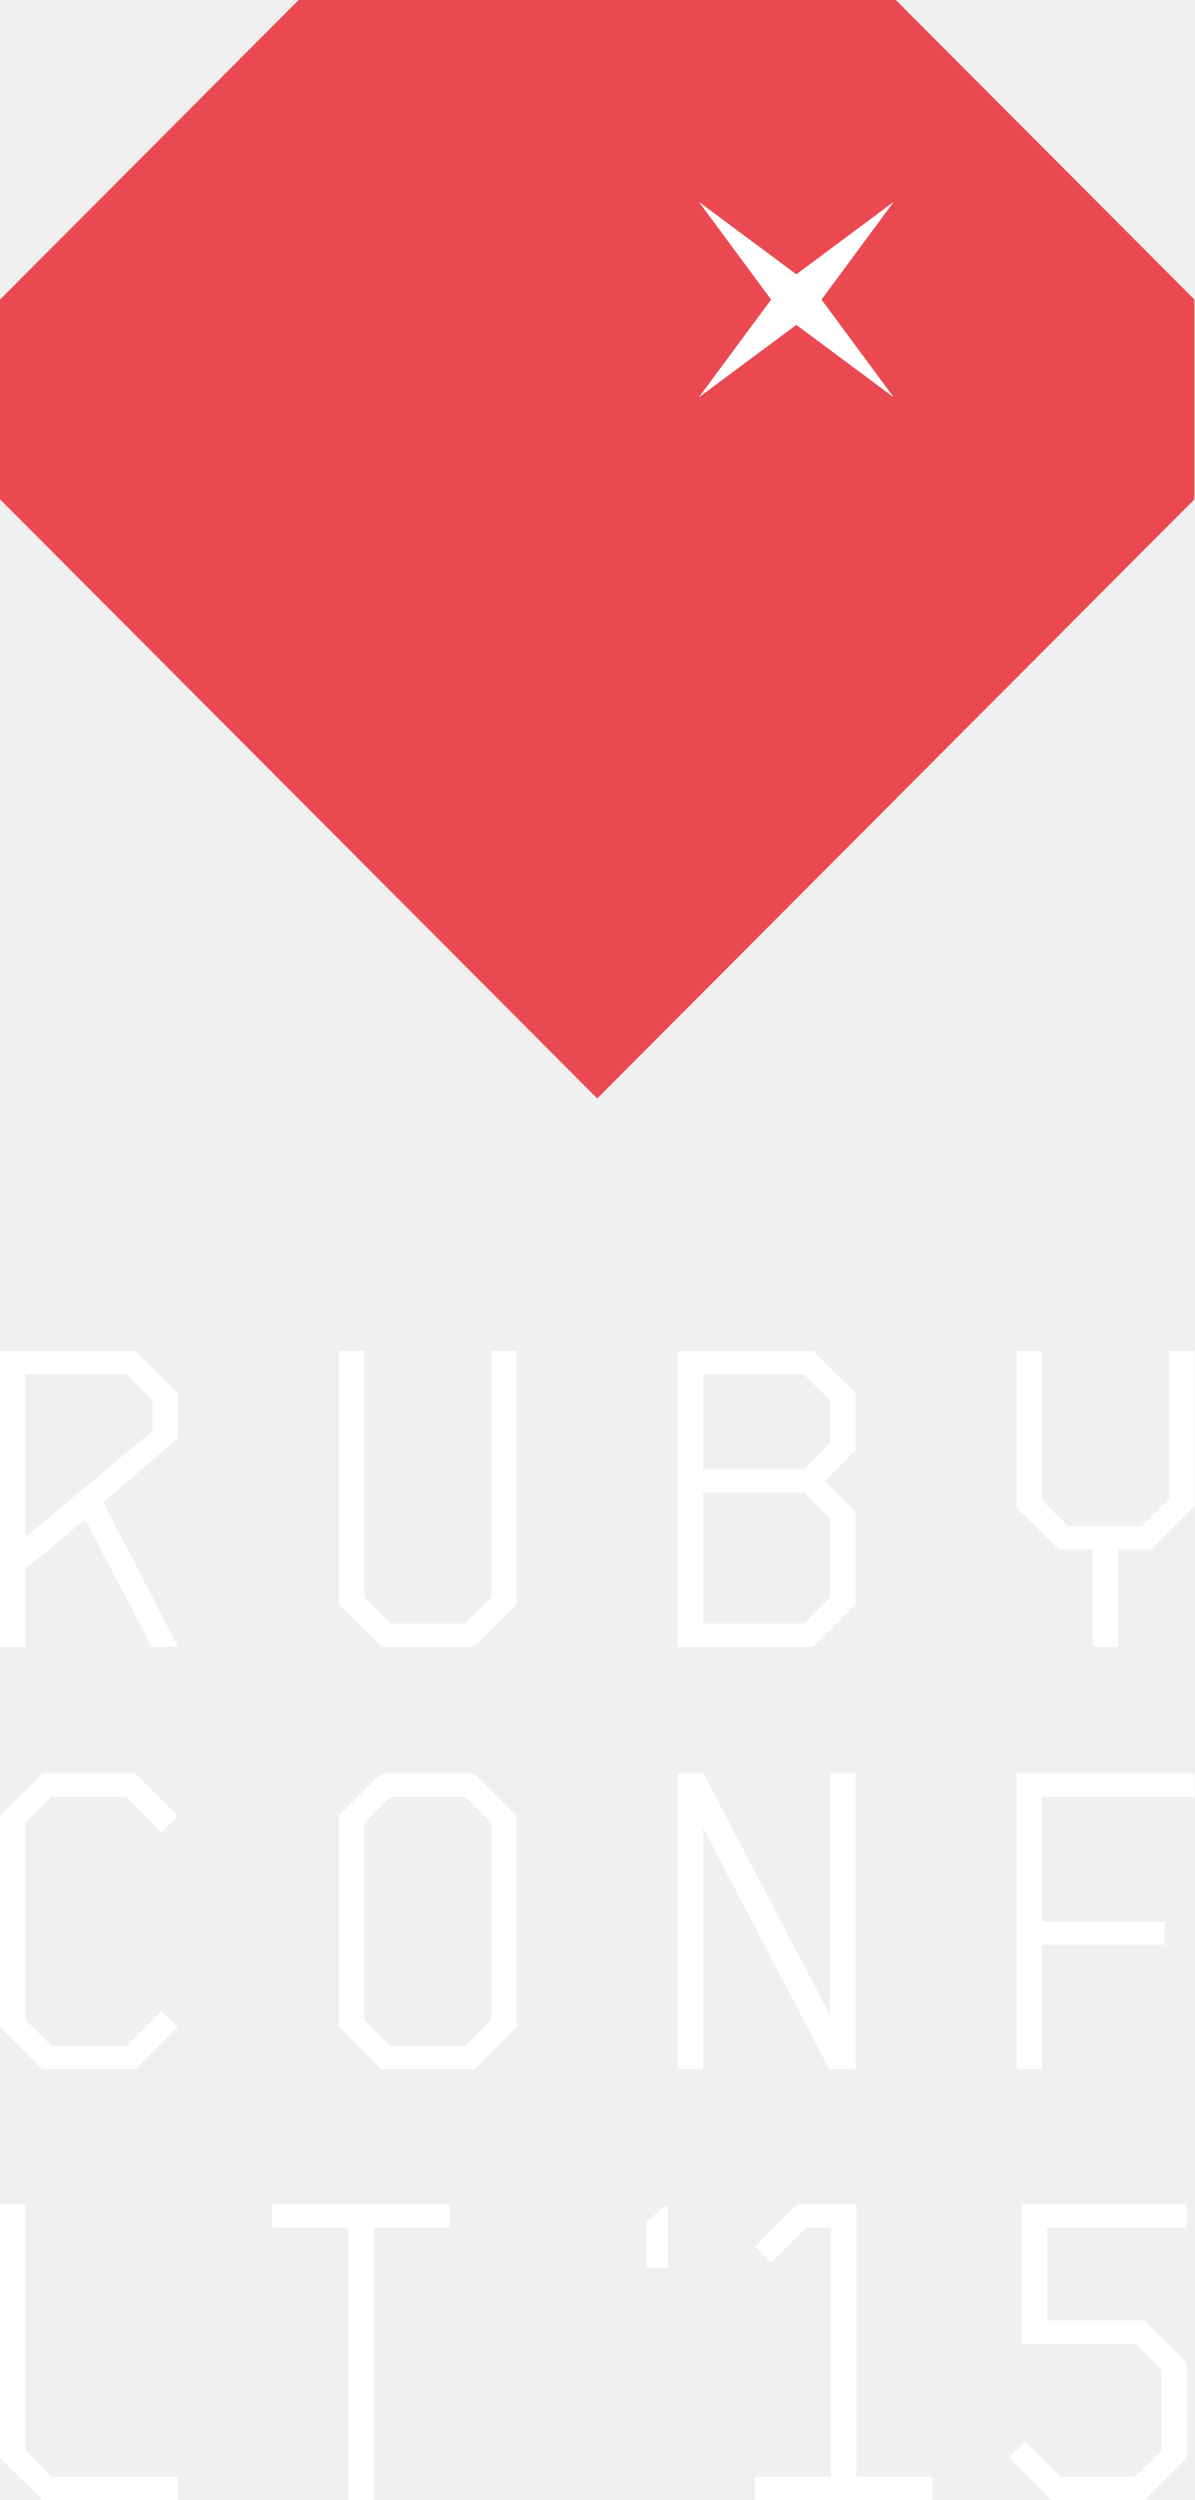
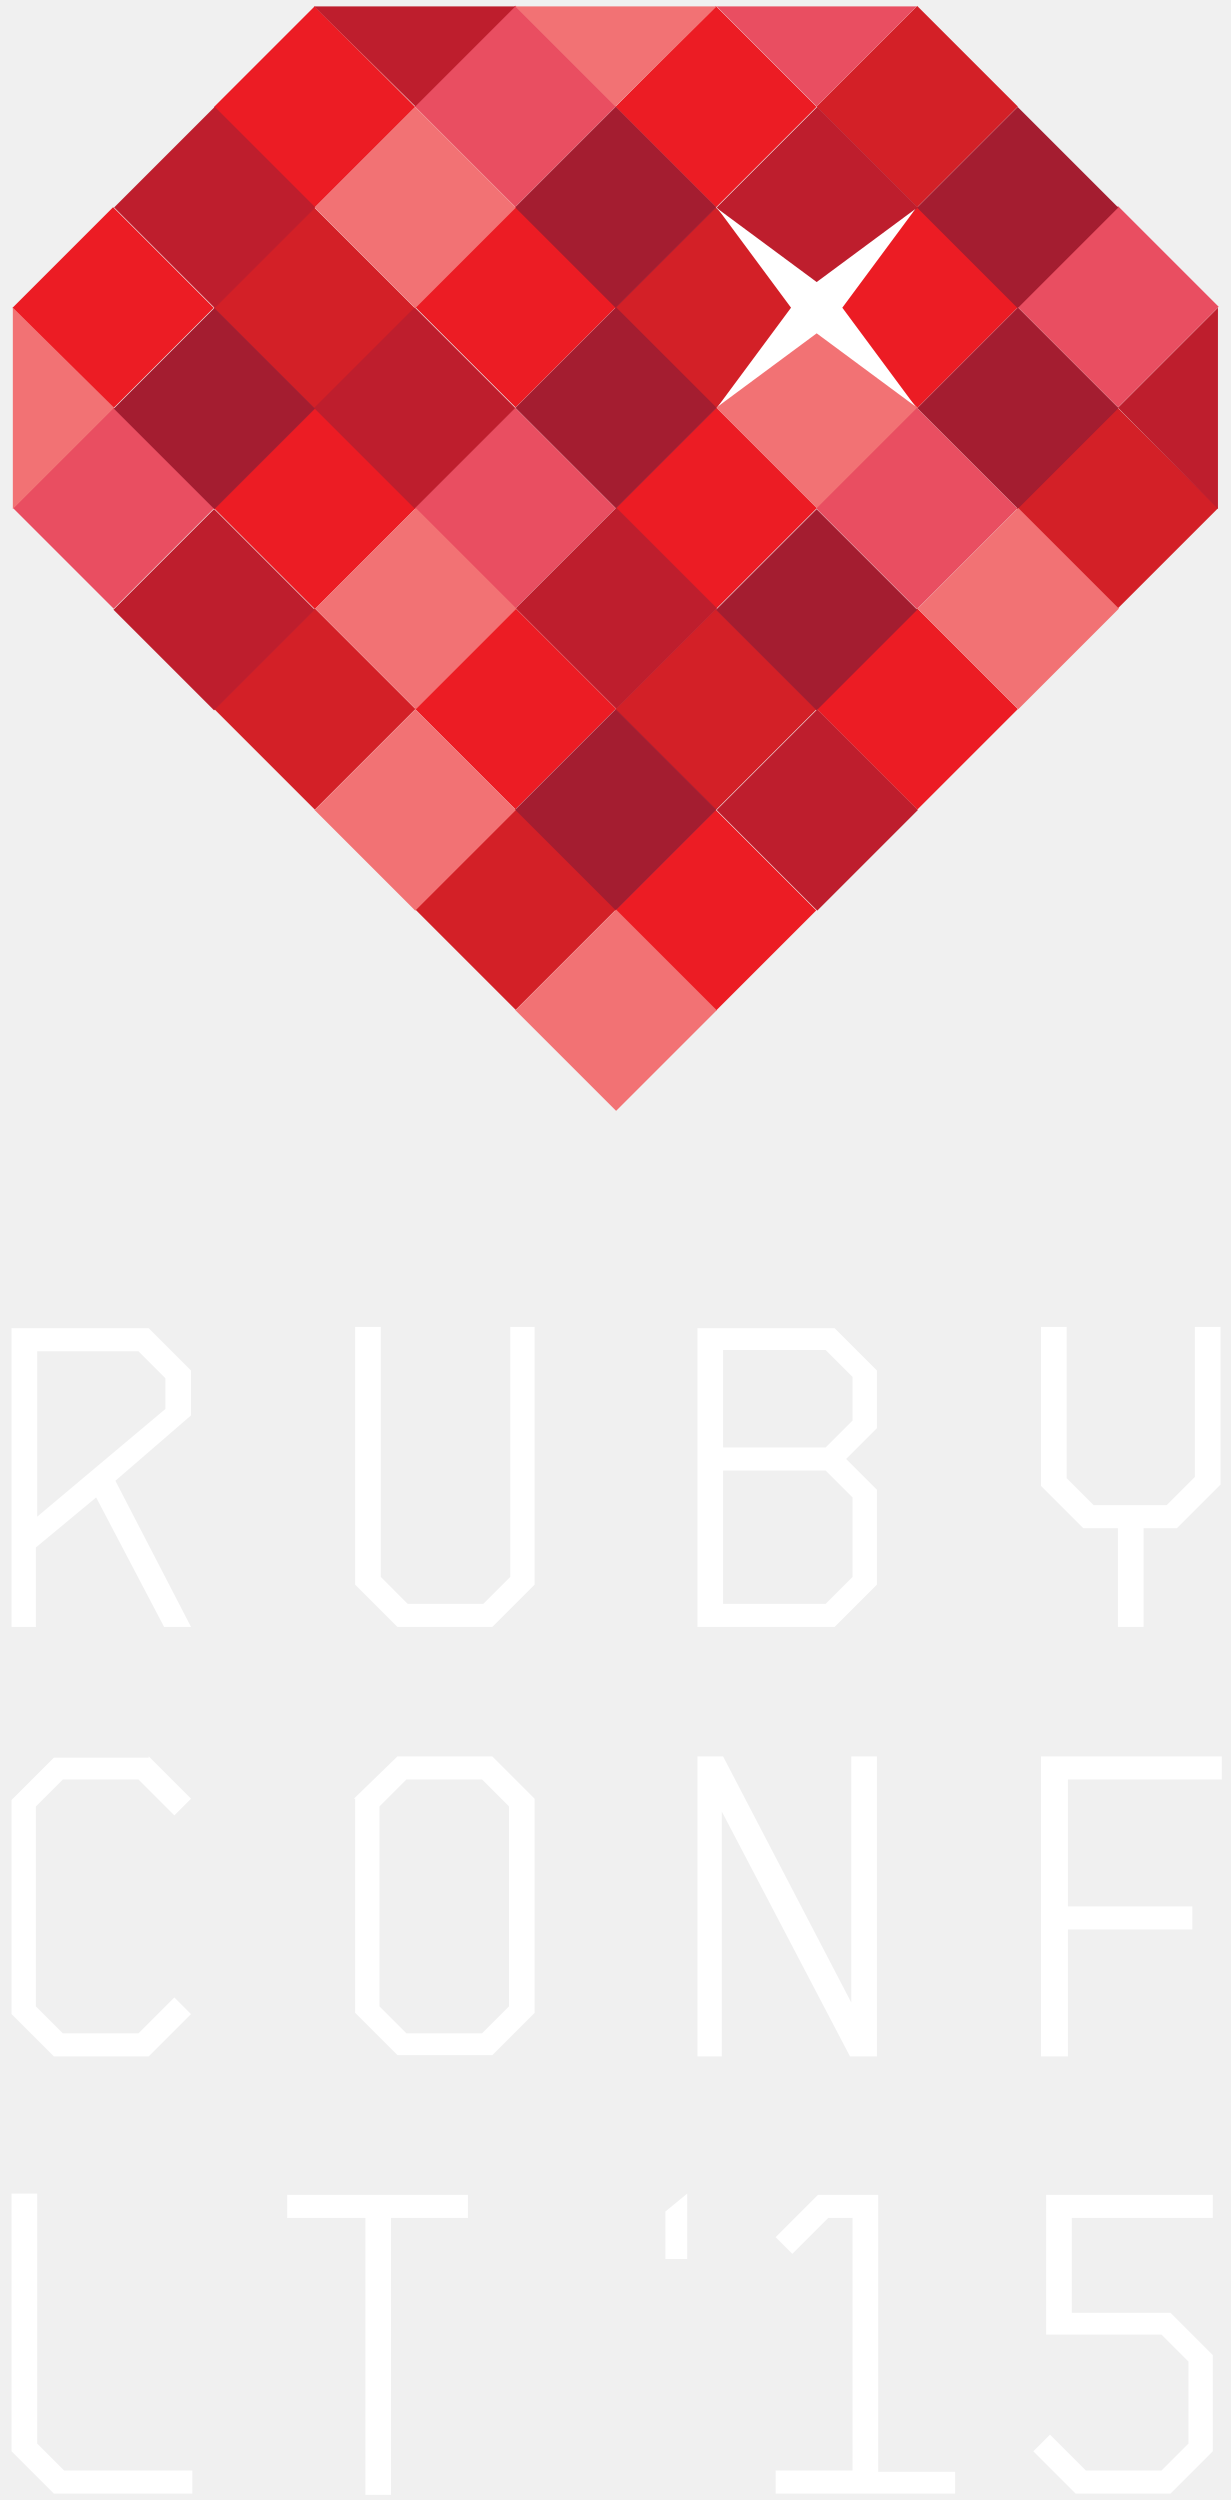
- <svg xmlns="http://www.w3.org/2000/svg" width="86px" height="180px" viewBox="0 0 86 180" version="1.1">
+ <svg xmlns="http://www.w3.org/2000/svg" width="96px" height="195px" viewBox="0 0 96 195" version="1.1">
  <defs />
-   <g id="Landing-Page" stroke="none" stroke-width="1" fill="none" fill-rule="evenodd">
-     <g id="Desktop" transform="translate(-466, -90)">
-       <g id="Top-v.2">
-         <g id="Logo" transform="translate(407, 90)">
-           <g id="Horizontal" transform="translate(59, 0)">
-             <path d="M75.02,129.368 L75.02,138.341 L83.865,138.341 L83.865,140.014 L75.02,140.014 L75.02,148.987 L73.191,148.987 L73.191,127.695 L86,127.695 L86,129.368 L75.02,129.368 L75.02,129.368 Z M80.51,111.57 L80.51,118.565 L78.681,118.565 L78.681,111.57 L76.242,111.57 L73.191,108.528 L73.191,97.273 L75.02,97.273 L75.02,108.01 L76.912,109.897 L82.188,109.897 L84.171,107.919 L84.171,97.273 L86,97.273 L86,108.436 L82.858,111.57 L80.51,111.57 L80.51,111.57 Z M76.367,178.327 L81.735,178.327 L83.626,176.441 L83.626,170.631 L81.735,168.745 L73.562,168.745 L73.562,158.708 L85.455,158.708 L85.455,160.381 L75.392,160.381 L75.392,167.071 L82.405,167.071 L85.455,170.114 L85.455,176.958 L82.405,180 L75.697,180 L72.646,176.958 L73.806,175.802 L76.367,178.327 L76.367,178.327 Z M54.348,178.327 L59.838,178.327 L59.838,160.381 L58.068,160.381 L55.507,162.935 L54.348,161.75 L57.398,158.708 L61.667,158.708 L61.667,178.327 L67.157,178.327 L67.157,180 L54.348,180 L54.348,178.327 L54.348,178.327 Z M50.624,131.588 L50.624,148.987 L48.795,148.987 L48.795,127.695 L50.654,127.695 L59.775,145.123 L59.775,127.695 L61.604,127.695 L61.604,148.987 L59.713,148.987 L50.624,131.588 L50.624,131.588 Z M48.795,118.565 L48.795,97.273 L58.553,97.273 L61.604,100.315 L61.604,104.421 L59.377,106.642 L61.604,108.832 L61.604,115.523 L58.553,118.565 L48.795,118.565 L48.795,118.565 Z M59.775,103.904 L59.775,100.832 L57.884,98.946 L50.624,98.946 L50.624,105.79 L57.884,105.79 L59.775,103.904 L59.775,103.904 Z M59.775,109.35 L57.884,107.464 L50.624,107.464 L50.624,116.892 L57.884,116.892 L59.775,115.006 L59.775,109.35 L59.775,109.35 Z M46.542,159.952 L48.078,158.708 L48.078,163.302 L46.542,163.302 L46.542,159.952 L46.542,159.952 Z M27.449,148.987 L24.398,145.945 L24.398,130.737 L27.449,127.695 L34.157,127.695 L37.207,130.737 L37.207,145.945 L34.157,148.987 L27.449,148.987 L27.449,148.987 Z M35.378,131.254 L33.487,129.368 L28.119,129.368 L26.228,131.254 L26.228,145.428 L28.119,147.314 L33.487,147.314 L35.378,145.428 L35.378,131.254 L35.378,131.254 Z M27.447,118.565 L24.398,115.523 L24.398,97.273 L26.228,97.273 L26.228,115.006 L28.119,116.892 L33.487,116.892 L35.378,115.006 L35.378,97.273 L37.205,97.273 L37.205,115.523 L34.157,118.565 L27.447,118.565 L27.447,118.565 Z M32.406,160.381 L26.916,160.381 L26.916,180 L25.087,180 L25.087,160.381 L19.598,160.381 L19.598,158.708 L32.406,158.708 L32.406,160.381 L32.406,160.381 Z M1.77635684e-15,176.958 L1.77635684e-15,158.708 L1.829,158.708 L1.829,176.441 L3.72,178.327 L12.809,178.327 L12.809,180 L3.05,180 L1.77635684e-15,176.958 L1.77635684e-15,176.958 Z M3.72,147.314 L9.088,147.314 L11.62,144.789 L12.809,145.945 L9.758,148.987 L3.05,148.987 L1.77635684e-15,145.945 L1.77635684e-15,130.737 L3.05,127.695 L9.758,127.695 L12.809,130.737 L11.62,131.922 L9.088,129.368 L3.72,129.368 L1.829,131.254 L1.829,145.428 L3.72,147.314 L3.72,147.314 Z M10.918,118.565 L6.13,109.379 L1.829,112.969 L1.829,118.565 L1.77635684e-15,118.565 L1.77635684e-15,97.273 L9.758,97.273 L12.809,100.315 L12.809,103.54 L7.44,108.164 L12.809,118.565 L10.918,118.565 L10.918,118.565 Z M10.98,103.023 L10.98,100.832 L9.088,98.946 L1.829,98.946 L1.829,110.686 L10.98,103.023 L10.98,103.023 Z" id="path-1" fill="#FFFFFF" />
-             <path d="M64.5,0 L21.5,0 L0,21.57 L0,35.95 L43,79.091 L86,35.95 L86,21.57 L64.5,0 L64.5,0 Z" id="path-1" fill="#EB4951" />
-             <path d="M64.346,28.606 L57.333,23.389 L50.321,28.606 L55.522,21.57 L50.321,14.534 L57.333,19.752 L64.346,14.534 L59.146,21.57 L64.346,28.606 L64.346,28.606 Z" id="path-1-path" fill="#FFFFFF" />
+   <g id="Page-1" stroke="none" stroke-width="1" fill="none" fill-rule="evenodd">
+     <g id="logo">
+       <g id="Group">
+         <rect id="Rectangle-path" fill="#F27274" transform="translate(63.75116, 31.81311) rotate(-45) translate(-63.75116, -31.81311) " x="58.201" y="26.263" width="11.1" height="11.1" />
+         <g>
+           <rect id="Rectangle-path" fill="#EC1C24" transform="translate(71.54718, 55.30131) rotate(225) translate(-71.54718, -55.30131) " x="65.997" y="49.751" width="11.1" height="11.1" />
+           <rect id="Rectangle-path" fill="#EC1C24" transform="translate(40.19811, 55.28084) rotate(225) translate(-40.19811, -55.28084) " x="34.648" y="49.731" width="11.1" height="11.1" />
+           <rect id="Rectangle-path" fill="#D32027" transform="translate(24.55848, 55.30581) rotate(225) translate(-24.55848, -55.30581) " x="19.009" y="49.756" width="11.1" height="11.1" />
+           <rect id="Rectangle-path" fill="#D32027" transform="translate(55.83985, 55.32512) rotate(45) translate(-55.83985, -55.32512) " x="50.29" y="49.775" width="11.1" height="11.1" />
+           <rect id="Rectangle-path" fill="#D32027" transform="translate(40.22318, 70.92007) rotate(225) translate(-40.22318, -70.92007) " x="34.673" y="65.37" width="11.1" height="11.1" />
+           <rect id="Rectangle-path" fill="#EC1C24" transform="translate(55.81478, 71.01459) rotate(45) translate(-55.81478, -71.01459) " x="50.265" y="65.465" width="11.1" height="11.1" />
+           <rect id="Rectangle-path" fill="#E94E61" transform="translate(71.52201, 39.66208) rotate(225) translate(-71.52201, -39.66208) " x="65.972" y="34.112" width="11.1" height="11.1" />
+           <rect id="Rectangle-path" fill="#D32027" transform="translate(87.16114, 39.63701) rotate(225) translate(-87.16114, -39.63701) " x="81.611" y="34.087" width="11.1" height="11.1" />
+           <rect id="Rectangle-path" fill="#EC1C24" transform="translate(55.86502, 39.63575) rotate(45) translate(-55.86502, -39.63575) " x="50.315" y="34.086" width="11.1" height="11.1" />
+           <rect id="Rectangle-path" fill="#E94E61" transform="translate(40.17254, 39.64151) rotate(225) translate(-40.17254, -39.64151) " x="34.623" y="34.092" width="11.1" height="11.1" />
+           <rect id="Rectangle-path" fill="#EC1C24" transform="translate(24.55679, 39.65632) rotate(45) translate(-24.55679, -39.65632) " x="19.007" y="34.106" width="11.1" height="11.1" />
+           <rect id="Rectangle-path" fill="#E94E61" transform="translate(8.86732, 39.63125) rotate(45) translate(-8.86732, -39.63125) " x="3.317" y="34.081" width="11.1" height="11.1" />
+           <rect id="Rectangle-path" fill="#EC1C24" transform="translate(71.56755, 23.95224) rotate(225) translate(-71.56755, -23.95224) " x="66.018" y="18.402" width="11.1" height="11.1" />
+           <rect id="Rectangle-path" fill="#E94E61" transform="translate(87.20678, 23.92707) rotate(225) translate(-87.20678, -23.92707) " x="81.657" y="18.377" width="11.1" height="11.1" />
+           <rect id="Rectangle-path" fill="#D32027" transform="translate(55.81938, 24.01699) rotate(45) translate(-55.81938, -24.01699) " x="50.269" y="18.467" width="11.1" height="11.1" />
+           <rect id="Rectangle-path" fill="#EC1C24" transform="translate(40.21808, 23.93157) rotate(225) translate(-40.21808, -23.93157) " x="34.668" y="18.382" width="11.1" height="11.1" />
+           <rect id="Rectangle-path" fill="#D32027" transform="translate(24.51115, 24.03756) rotate(45) translate(-24.51115, -24.03756) " x="18.961" y="18.488" width="11.1" height="11.1" />
+           <rect id="Rectangle-path" fill="#D32027" transform="translate(71.54248, 8.31301) rotate(225) translate(-71.54248, -8.31301) " x="65.993" y="2.763" width="11.1" height="11.1" />
+           <rect id="Rectangle-path" fill="#EC1C24" transform="translate(55.84455, 8.32752) rotate(45) translate(-55.84455, -8.32752) " x="50.295" y="2.778" width="11.1" height="11.1" />
+           <rect id="Rectangle-path" fill="#E94E61" transform="translate(40.19291, 8.29244) rotate(225) translate(-40.19291, -8.29244) " x="34.643" y="2.742" width="11.1" height="11.1" />
+           <rect id="Rectangle-path" fill="#EC1C24" transform="translate(24.53632, 8.34819) rotate(45) translate(-24.53632, -8.34819) " x="18.986" y="2.798" width="11.1" height="11.1" />
+           <rect id="Rectangle-path" fill="#EC1C24" transform="translate(8.82178, 24.0125) rotate(45) translate(-8.82178, -24.0125) " x="3.272" y="18.463" width="11.1" height="11.1" />
+           <rect id="Rectangle-path" fill="#A41D30" transform="translate(48.03021, 63.15858) rotate(225) translate(-48.03021, -63.15858) " x="42.48" y="57.609" width="11.1" height="11.1" />
+           <rect id="Rectangle-path" fill="#BE1E2D" transform="translate(63.74276, 63.18239) rotate(45) translate(-63.74276, -63.18239) " x="58.193" y="57.632" width="11.1" height="11.1" />
+           <rect id="Rectangle-path" fill="#A41D30" transform="translate(63.69712, 47.56373) rotate(45) translate(-63.69712, -47.56373) " x="58.147" y="42.014" width="11.1" height="11.1" />
+           <rect id="Rectangle-path" fill="#BE1E2D" transform="translate(48.07535, 47.44854) rotate(225) translate(-48.07535, -47.44854) " x="42.525" y="41.899" width="11.1" height="11.1" />
+           <rect id="Rectangle-path" fill="#BE1E2D" transform="translate(16.69942, 47.55923) rotate(45) translate(-16.69942, -47.55923) " x="11.149" y="42.009" width="11.1" height="11.1" />
+           <rect id="Rectangle-path" fill="#A41D30" transform="translate(79.39975, 31.82998) rotate(225) translate(-79.39975, -31.82998) " x="73.85" y="26.28" width="11.1" height="11.1" />
+           <path d="M87.2,31.8 L95,39.7 L95,24 L87.2,31.8 Z" id="Shape" fill="#BE1E2D" />
+           <rect id="Rectangle-path" fill="#A41D30" transform="translate(48.05018, 31.80931) rotate(225) translate(-48.05018, -31.80931) " x="42.5" y="26.259" width="11.1" height="11.1" />
+           <rect id="Rectangle-path" fill="#BE1E2D" transform="translate(32.34335, 31.82422) rotate(45) translate(-32.34335, -31.82422) " x="26.793" y="26.274" width="11.1" height="11.1" />
+           <rect id="Rectangle-path" fill="#A41D30" transform="translate(79.37458, 16.19075) rotate(225) translate(-79.37458, -16.19075) " x="73.825" y="10.641" width="11.1" height="11.1" />
+           <rect id="Rectangle-path" fill="#BE1E2D" transform="translate(63.74746, 16.18479) rotate(45) translate(-63.74746, -16.18479) " x="58.198" y="10.635" width="11.1" height="11.1" />
+           <rect id="Rectangle-path" fill="#A41D30" transform="translate(48.02511, 16.17018) rotate(225) translate(-48.02511, -16.17018) " x="42.475" y="10.62" width="11.1" height="11.1" />
+           <path d="M40.2,0.5 L24.5,0.5 L32.4,8.3 L40.2,0.5 Z" id="Shape" fill="#BE1E2D" />
+           <rect id="Rectangle-path" fill="#BE1E2D" transform="translate(16.74976, 16.18029) rotate(45) translate(-16.74976, -16.18029) " x="11.2" y="10.63" width="11.1" height="11.1" />
+           <rect id="Rectangle-path" fill="#A41D30" transform="translate(16.72459, 31.86976) rotate(45) translate(-16.72459, -31.86976) " x="11.175" y="26.32" width="11.1" height="11.1" />
+           <path d="M63.7,8.3 L71.5,0.5 L55.9,0.5 L63.7,8.3 Z" id="Shape" fill="#E94E61" />
+           <path d="M63.7,26 L71.4,31.7 L65.7,24 L71.4,16.3 L63.7,22 L56,16.3 L61.7,24 L56,31.7 L63.7,26 Z" id="Shape" fill="#FFFFFF" />
+         </g>
+         <g transform="translate(0, 103)" id="Shape" fill="#FFFFFF">
+           <path d="M0.9,24 L0.9,0.6 L11.6,0.6 L14.9,3.9 L14.9,7.4 L9,12.5 L14.9,23.9 L12.8,23.9 L7.5,13.8 L2.8,17.7 L2.8,23.9 L0.9,23.9 L0.9,24 Z M2.9,2.4 L2.9,15.3 L12.9,6.9 L12.9,4.5 L10.8,2.4 L2.9,2.4 L2.9,2.4 Z" />
+           <path d="M41.7,0.5 L41.7,20.6 L38.4,23.9 L31,23.9 L27.7,20.6 L27.7,0.5 L29.7,0.5 L29.7,20 L31.8,22.1 L37.7,22.1 L39.8,20 L39.8,0.5 L41.7,0.5 L41.7,0.5 Z" />
+           <path d="M54.4,24 L54.4,0.6 L65.1,0.6 L68.4,3.9 L68.4,8.4 L66,10.8 L68.4,13.2 L68.4,20.6 L65.1,23.9 L54.4,23.9 L54.4,24 Z M56.4,2.4 L56.4,9.9 L64.4,9.9 L66.5,7.8 L66.5,4.4 L64.4,2.3 L56.4,2.3 L56.4,2.4 Z M56.4,11.7 L56.4,22.1 L64.4,22.1 L66.5,20 L66.5,13.8 L64.4,11.7 L56.4,11.7 L56.4,11.7 Z" />
+           <path d="M81.2,12.9 L81.2,0.5 L83.2,0.5 L83.2,12.3 L85.3,14.4 L91,14.4 L93.2,12.2 L93.2,0.5 L95.2,0.5 L95.2,12.8 L91.8,16.2 L89.2,16.2 L89.2,23.9 L87.2,23.9 L87.2,16.2 L84.5,16.2 L81.2,12.9 L81.2,12.9 Z" />
+           <path d="M11.6,34 L14.9,37.3 L13.6,38.6 L10.8,35.8 L4.9,35.8 L2.8,37.9 L2.8,53.5 L4.9,55.6 L10.8,55.6 L13.6,52.8 L14.9,54.1 L11.6,57.4 L4.2,57.4 L0.9,54.1 L0.9,37.4 L4.2,34.1 L11.6,34.1 L11.6,34 Z" />
+           <path d="M27.6,37.3 L31,34 L38.4,34 L41.7,37.3 L41.7,54 L38.4,57.3 L31,57.3 L27.7,54 L27.7,37.3 L27.6,37.3 Z M29.6,37.9 L29.6,53.5 L31.7,55.6 L37.6,55.6 L39.7,53.5 L39.7,37.9 L37.6,35.8 L31.7,35.8 L29.6,37.9 L29.6,37.9 Z" />
+           <path d="M54.4,57.4 L54.4,34 L56.4,34 L66.4,53.2 L66.4,34 L68.4,34 L68.4,57.4 L66.3,57.4 L56.3,38.3 L56.3,57.4 L54.4,57.4 L54.4,57.4 Z" />
+           <path d="M81.2,57.4 L81.2,34 L95.3,34 L95.3,35.8 L83.3,35.8 L83.3,45.7 L93,45.7 L93,47.5 L83.3,47.5 L83.3,57.4 L81.2,57.4 L81.2,57.4 Z" />
+           <g transform="translate(0, 68)">
+             <path d="M14.9,23.5 L4.2,23.5 L0.9,20.2 L0.9,0.1 L2.9,0.1 L2.9,19.6 L5,21.7 L15,21.7 L15,23.5 L14.9,23.5 Z" />
+             <path d="M28.4,2 L22.4,2 L22.4,0.2 L36.5,0.2 L36.5,2 L30.5,2 L30.5,23.6 L28.5,23.6 L28.5,2 L28.4,2 Z" />
          </g>
+           <g transform="translate(60, 68)">
+             <path d="M14.5,23.5 L0.5,23.5 L0.5,21.7 L6.5,21.7 L6.5,2 L4.6,2 L1.8,4.8 L0.5,3.5 L3.8,0.2 L8.5,0.2 L8.5,21.8 L14.5,21.8 L14.5,23.5 L14.5,23.5 Z" />
+             <path d="M21.6,11.2 L21.6,0.2 L34.6,0.2 L34.6,2 L23.6,2 L23.6,9.4 L31.3,9.4 L34.6,12.7 L34.6,20.2 L31.3,23.5 L23.9,23.5 L20.6,20.2 L21.9,18.9 L24.7,21.7 L30.6,21.7 L32.7,19.6 L32.7,13.2 L30.6,11.1 L21.6,11.1 L21.6,11.2 Z" />
+           </g>
+           <path d="M51.9,69.5 L53.6,68.1 L53.6,73.2 L51.9,73.2 L51.9,69.5 L51.9,69.5 Z" />
        </g>
+         <rect id="Rectangle-path" fill="#F27274" transform="translate(32.39068, 63.18355) rotate(225) translate(-32.39068, -63.18355) " x="26.841" y="57.634" width="11.1" height="11.1" />
+         <rect id="Rectangle-path" fill="#F27274" transform="translate(48.05538, 78.79771) rotate(225) translate(-48.05538, -78.79771) " x="42.505" y="73.248" width="11.1" height="11.1" />
+         <rect id="Rectangle-path" fill="#F27274" transform="translate(79.42492, 47.46911) rotate(225) translate(-79.42492, -47.46911) " x="73.875" y="41.919" width="11.1" height="11.1" />
+         <rect id="Rectangle-path" fill="#F27274" transform="translate(32.43632, 47.47351) rotate(225) translate(-32.43632, -47.47351) " x="26.886" y="41.924" width="11.1" height="11.1" />
+         <rect id="Rectangle-path" fill="#F27274" transform="translate(32.38618, 16.19515) rotate(225) translate(-32.38618, -16.19515) " x="26.836" y="10.645" width="11.1" height="11.1" />
+         <path d="M1,39.7 L8.9,31.8 L1,24 L1,39.7 Z" id="Shape" fill="#F27274" />
+         <path d="M55.9,0.5 L40.2,0.5 L48,8.3 L55.9,0.5 Z" id="Shape" fill="#F27274" />
      </g>
    </g>
  </g>
</svg>
